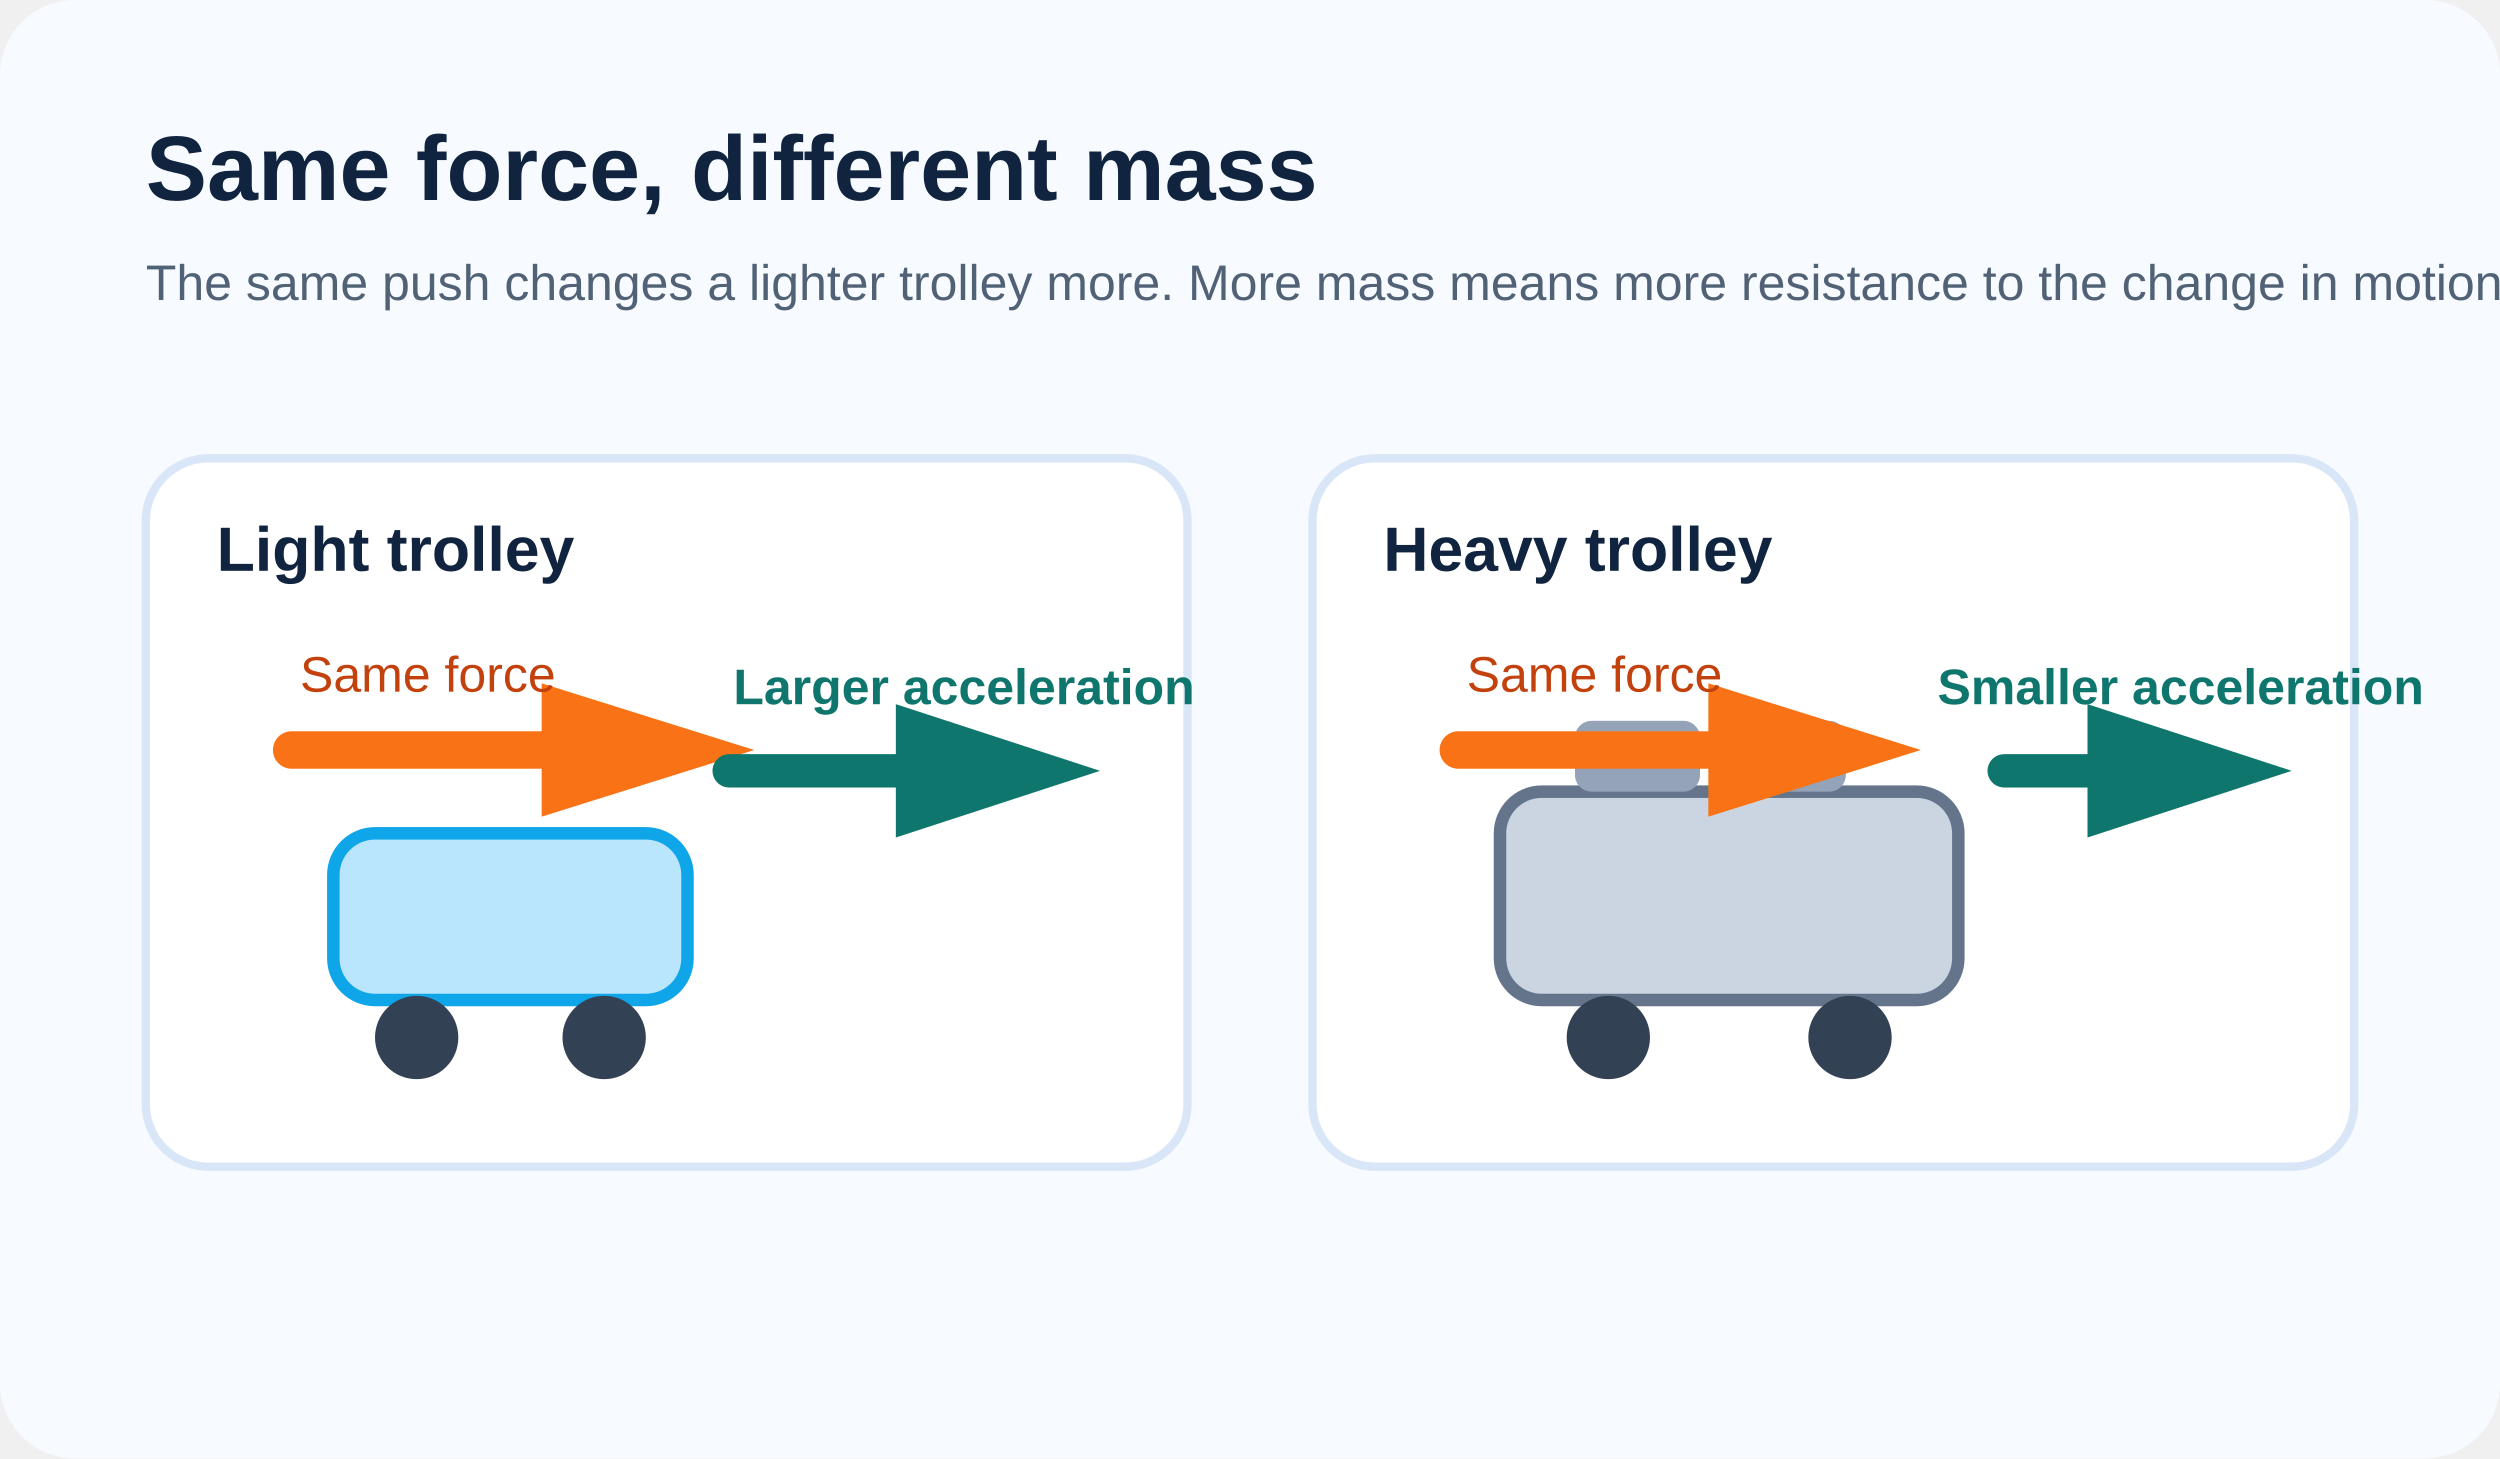
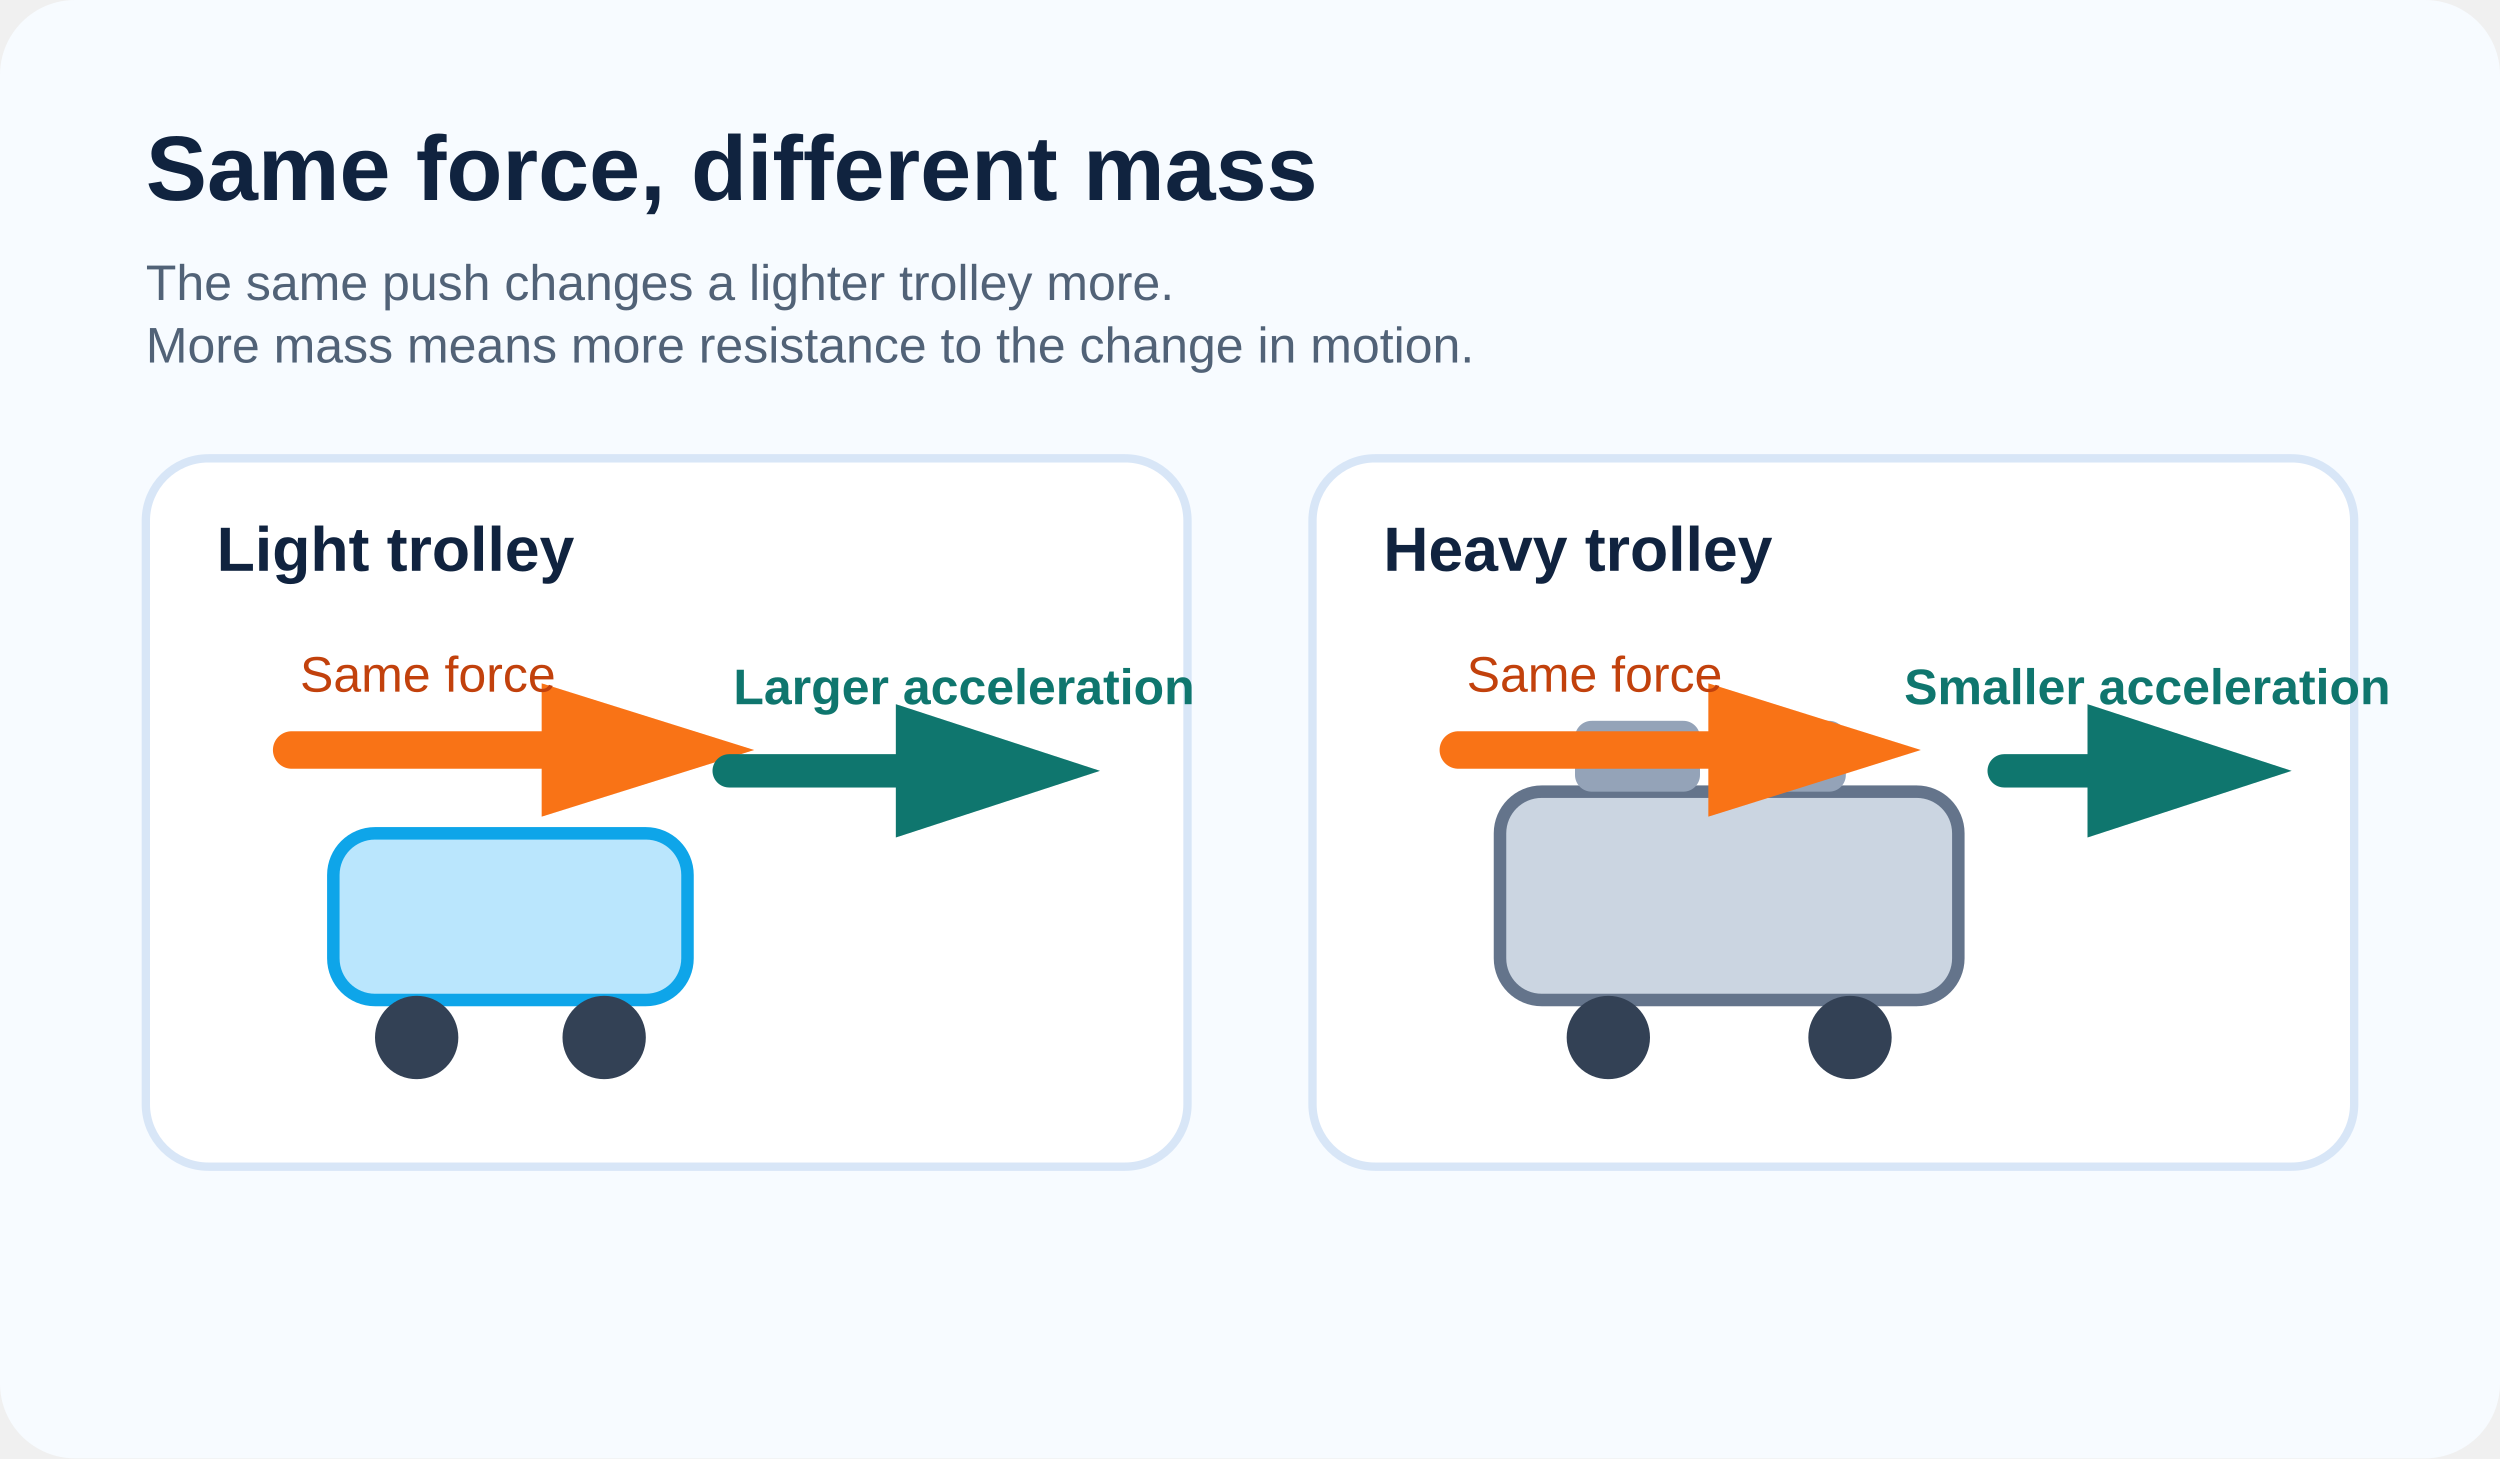
<svg xmlns="http://www.w3.org/2000/svg" viewBox="0 0 1200 700" role="img" aria-labelledby="title desc">
  <rect width="1200" height="700" rx="36" fill="#f7fbff" />
  <text x="70" y="96" font-size="44" font-family="Segoe UI, Arial, sans-serif" font-weight="700" fill="#10233f">Same force, different mass</text>
-   <text x="70" y="144" font-size="24" font-family="Segoe UI, Arial, sans-serif" fill="#516277">The same push changes a lighter trolley more. More mass means more resistance to the change in motion.</text>
+   <text x="70" y="144" font-size="24" font-family="Segoe UI, Arial, sans-serif" fill="#516277">
+     <tspan x="70" dy="0">The same push changes a lighter trolley more.</tspan>
+     <tspan x="70" dy="30">More mass means more resistance to the change in motion.</tspan>
+   </text>
  <g transform="translate(70 220)">
    <rect width="500" height="340" rx="30" fill="#ffffff" stroke="#d8e6f7" stroke-width="4" />
    <text x="34" y="54" font-size="30" font-family="Segoe UI, Arial, sans-serif" font-weight="700" fill="#10233f">Light trolley</text>
    <rect x="90" y="180" width="170" height="80" rx="20" fill="#bae6fd" stroke="#0ea5e9" stroke-width="6" />
    <circle cx="130" cy="278" r="20" fill="#334155" />
    <circle cx="220" cy="278" r="20" fill="#334155" />
    <path d="M70 140 H240" stroke="#f97316" stroke-width="18" stroke-linecap="round" />
    <path d="M190 108 L292 140 L190 172" fill="#f97316" />
    <path d="M280 150 H410" stroke="#0f766e" stroke-width="16" stroke-linecap="round" />
    <path d="M360 118 L458 150 L360 182" fill="#0f766e" />
    <text x="74" y="112" font-size="24" font-family="Segoe UI, Arial, sans-serif" fill="#c2410c">Same force</text>
    <text x="282" y="118" font-size="24" font-family="Segoe UI, Arial, sans-serif" font-weight="700" fill="#0f766e">Larger acceleration</text>
  </g>
  <g transform="translate(630 220)">
    <rect width="500" height="340" rx="30" fill="#ffffff" stroke="#d8e6f7" stroke-width="4" />
    <text x="34" y="54" font-size="30" font-family="Segoe UI, Arial, sans-serif" font-weight="700" fill="#10233f">Heavy trolley</text>
    <rect x="90" y="160" width="220" height="100" rx="20" fill="#cbd5e1" stroke="#64748b" stroke-width="6" />
    <rect x="126" y="126" width="60" height="34" rx="8" fill="#94a3b8" />
    <rect x="196" y="126" width="60" height="34" rx="8" fill="#94a3b8" />
    <circle cx="142" cy="278" r="20" fill="#334155" />
    <circle cx="258" cy="278" r="20" fill="#334155" />
    <path d="M70 140 H240" stroke="#f97316" stroke-width="18" stroke-linecap="round" />
    <path d="M190 108 L292 140 L190 172" fill="#f97316" />
    <path d="M332 150 H420" stroke="#0f766e" stroke-width="16" stroke-linecap="round" />
    <path d="M372 118 L470 150 L372 182" fill="#0f766e" />
    <text x="74" y="112" font-size="24" font-family="Segoe UI, Arial, sans-serif" fill="#c2410c">Same force</text>
-     <text x="300" y="118" font-size="24" font-family="Segoe UI, Arial, sans-serif" font-weight="700" fill="#0f766e">Smaller acceleration</text>
+     <text x="284" y="118" font-size="24" font-family="Segoe UI, Arial, sans-serif" font-weight="700" fill="#0f766e">Smaller acceleration</text>
  </g>
</svg>
